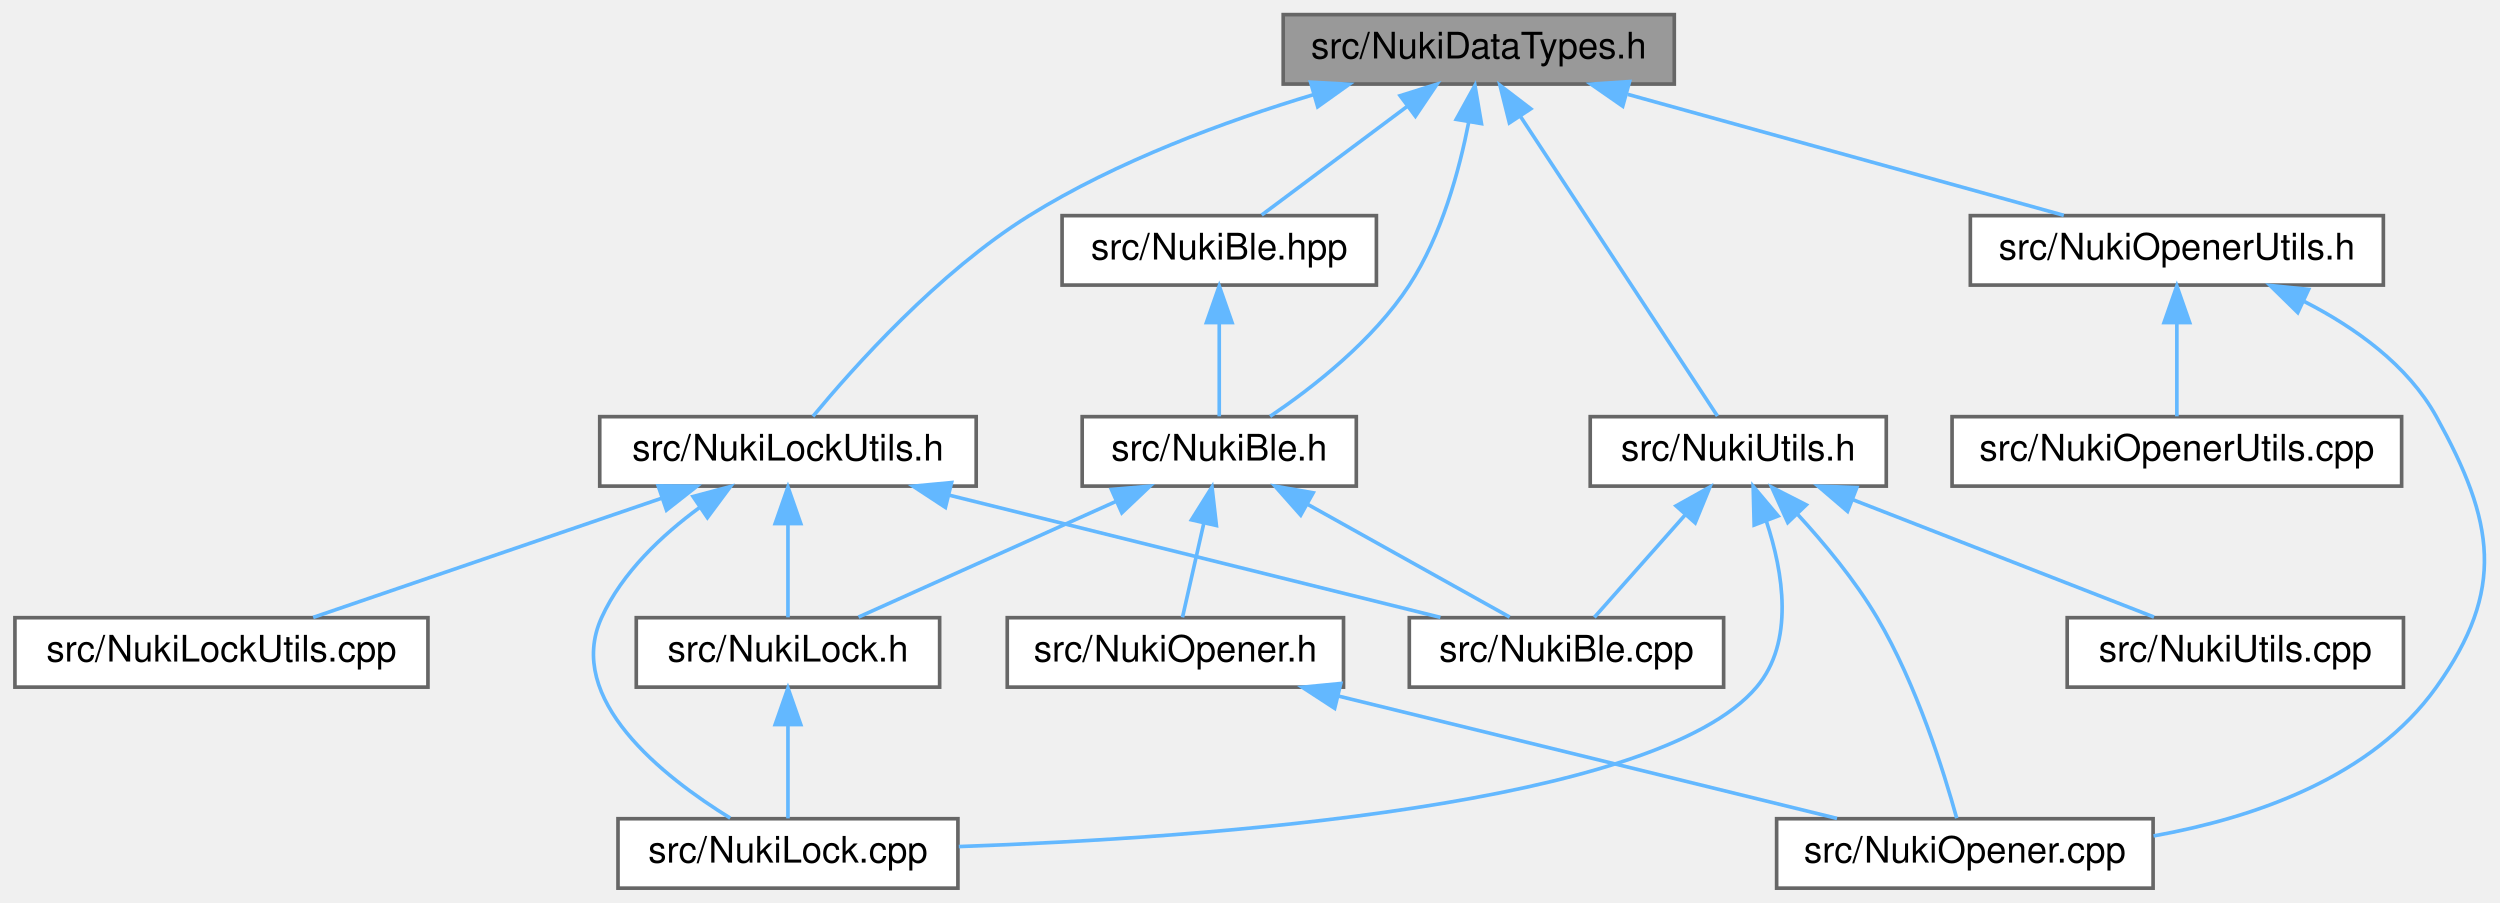
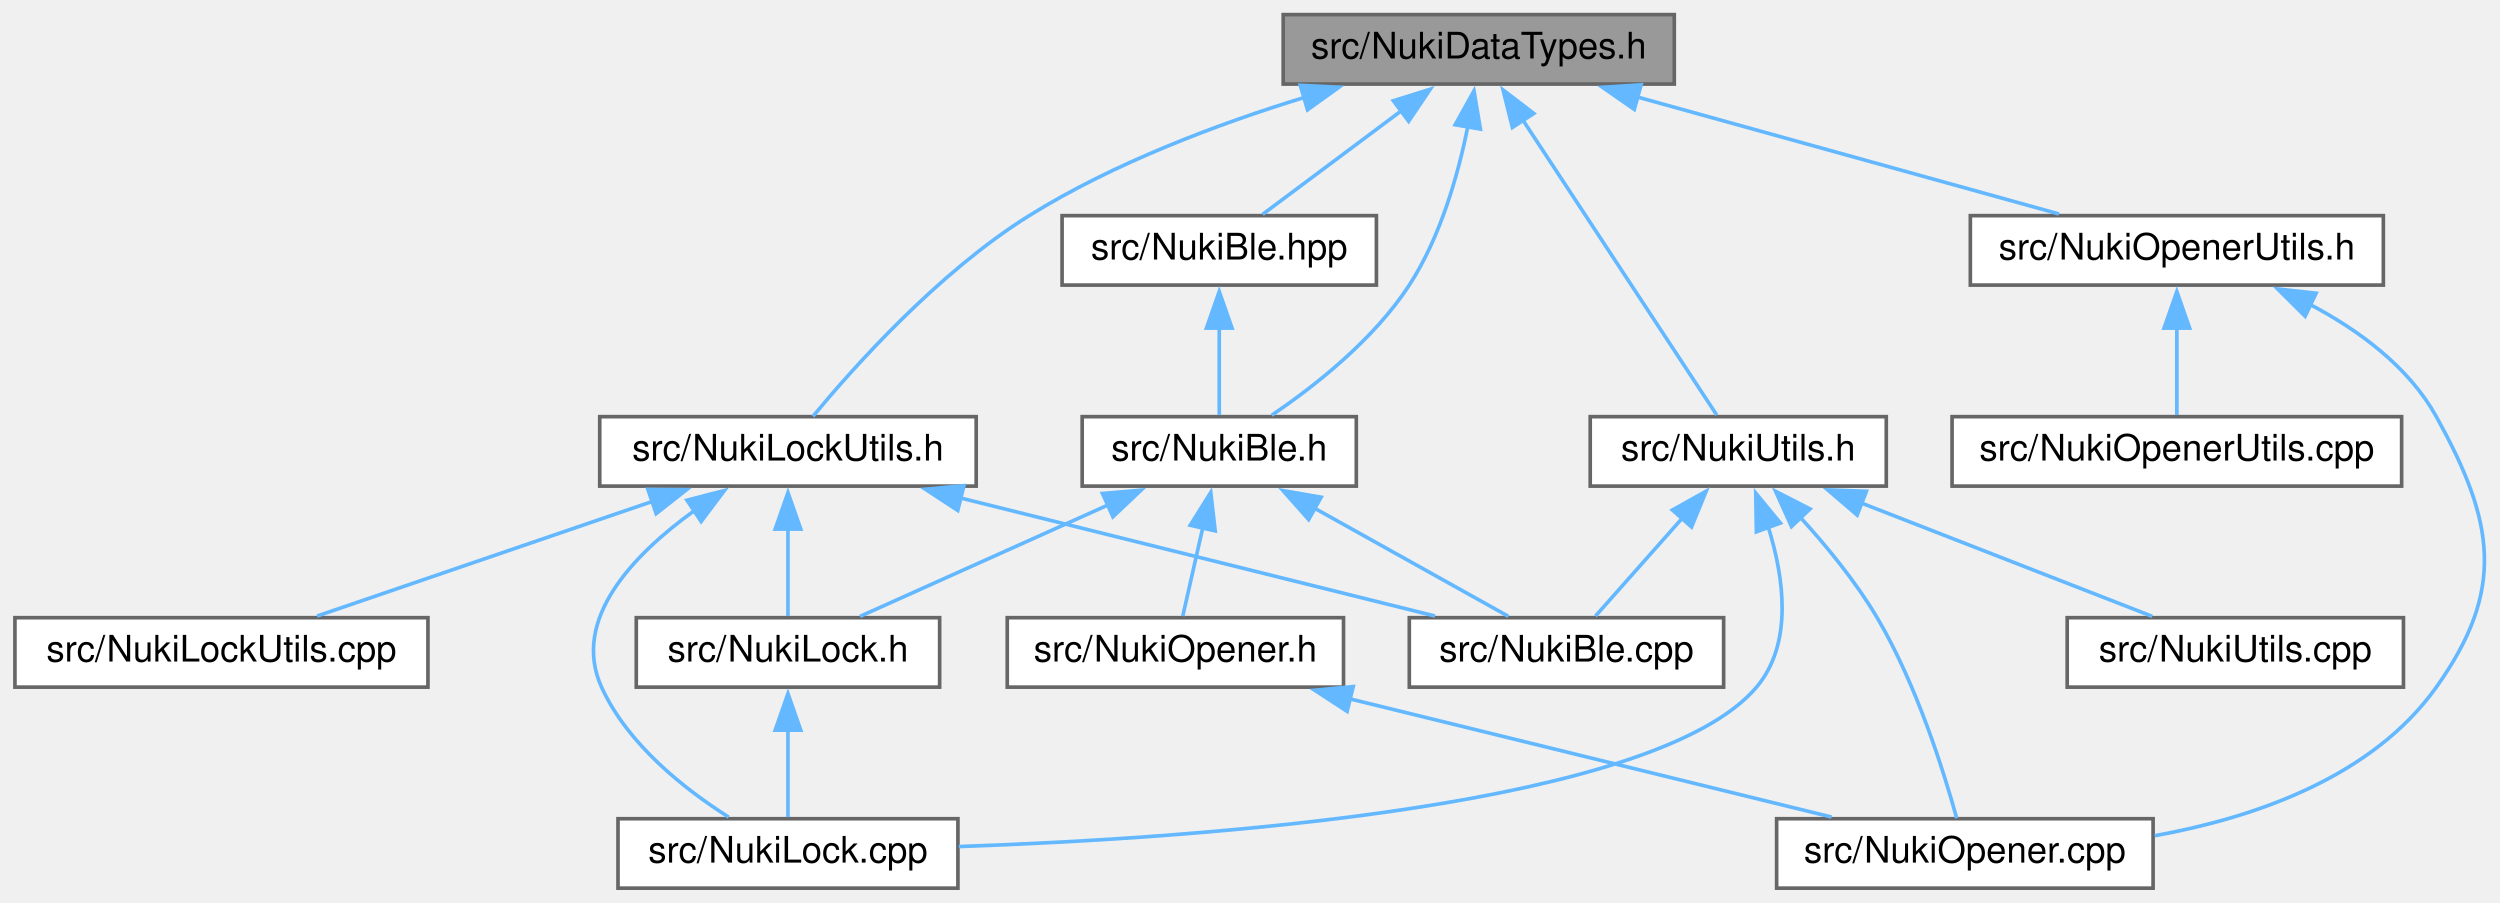
<svg xmlns="http://www.w3.org/2000/svg" xmlns:xlink="http://www.w3.org/1999/xlink" width="684pt" height="247pt" viewBox="0.00 0.00 683.83 247.00">
  <g id="graph0" class="graph" transform="scale(1 1) rotate(0) translate(4 243)">
    <g id="node1" class="node">
      <g id="a_node1">
        <a xlink:title=" ">
          <polygon fill="#999999" stroke="#666666" points="454,-239 347,-239 347,-220 454,-220 454,-239" />
          <text text-anchor="middle" x="400.5" y="-227" font-family="Helvetica,sans-Serif" font-size="10.00">src/NukiDataTypes.h</text>
        </a>
      </g>
    </g>
    <g id="node2" class="node">
      <g id="a_node2">
        <a xlink:href="_nuki_ble_8h.html" target="_top" xlink:title=" ">
          <polygon fill="white" stroke="#666666" points="367,-129 292,-129 292,-110 367,-110 367,-129" />
          <text text-anchor="middle" x="329.5" y="-117" font-family="Helvetica,sans-Serif" font-size="10.00">src/NukiBle.h</text>
        </a>
      </g>
    </g>
    <g id="edge1" class="edge">
-       <path fill="none" stroke="#63b8ff" d="M397.78,-209.7C395.19,-196.39 390.33,-178.56 381.5,-165 371.65,-149.86 355.16,-137.01 343.4,-129.07" />
-       <polygon fill="#63b8ff" stroke="#63b8ff" points="394.34,-210.35 399.46,-219.62 401.24,-209.18 394.34,-210.35" />
+       <path fill="none" stroke="#63b8ff" d="M397.54,-208.49C394.89,-195.32 390.06,-178.16 381.5,-165 371.78,-150.06 355.6,-137.35 343.86,-129.39" />
+       <polygon fill="#63b8ff" stroke="#63b8ff" points="394.05,-208.87 399.2,-218.13 400.95,-207.68 394.05,-208.87" />
    </g>
    <g id="node8" class="node">
      <g id="a_node8">
        <a xlink:href="_nuki_ble_8hpp.html" target="_top" xlink:title=" ">
          <polygon fill="white" stroke="#666666" points="372.5,-184 286.5,-184 286.5,-165 372.5,-165 372.5,-184" />
          <text text-anchor="middle" x="329.5" y="-172" font-family="Helvetica,sans-Serif" font-size="10.00">src/NukiBle.hpp</text>
        </a>
      </g>
    </g>
    <g id="edge7" class="edge">
-       <path fill="none" stroke="#63b8ff" d="M380.91,-213.88C368.13,-204.34 351.89,-192.21 341.11,-184.17" />
-       <polygon fill="#63b8ff" stroke="#63b8ff" points="378.99,-216.81 389.09,-219.98 383.17,-211.2 378.99,-216.81" />
+       <path fill="none" stroke="#63b8ff" d="M379.25,-212.64C366.86,-203.39 351.68,-192.05 341.37,-184.36" />
+       <polygon fill="#63b8ff" stroke="#63b8ff" points="377.14,-215.43 387.24,-218.6 381.32,-209.82 377.14,-215.43" />
    </g>
    <g id="node9" class="node">
      <g id="a_node9">
        <a xlink:href="_nuki_lock_utils_8h.html" target="_top" xlink:title=" ">
          <polygon fill="white" stroke="#666666" points="263,-129 160,-129 160,-110 263,-110 263,-129" />
          <text text-anchor="middle" x="211.5" y="-117" font-family="Helvetica,sans-Serif" font-size="10.00">src/NukiLockUtils.h</text>
        </a>
      </g>
    </g>
    <g id="edge9" class="edge">
-       <path fill="none" stroke="#63b8ff" d="M355.4,-217.14C331.19,-209.85 301.48,-198.92 277.5,-184 252.66,-168.54 229.43,-142.5 218.33,-129.08" />
-       <polygon fill="#63b8ff" stroke="#63b8ff" points="354.49,-220.52 365.07,-219.95 356.44,-213.79 354.49,-220.52" />
+       <path fill="none" stroke="#63b8ff" d="M352.83,-216.36C329.11,-209.07 300.64,-198.4 277.5,-184 252.66,-168.54 229.43,-142.5 218.33,-129.08" />
+       <polygon fill="#63b8ff" stroke="#63b8ff" points="351.67,-219.66 362.25,-219.13 353.65,-212.95 351.67,-219.66" />
    </g>
    <g id="node11" class="node">
      <g id="a_node11">
        <a xlink:href="_nuki_opener_utils_8h.html" target="_top" xlink:title=" ">
          <polygon fill="white" stroke="#666666" points="648,-184 535,-184 535,-165 648,-165 648,-184" />
          <text text-anchor="middle" x="591.5" y="-172" font-family="Helvetica,sans-Serif" font-size="10.00">src/NukiOpenerUtils.h</text>
        </a>
      </g>
    </g>
    <g id="edge14" class="edge">
-       <path fill="none" stroke="#63b8ff" d="M441.28,-217.18C477,-207.27 528.13,-193.08 560.57,-184.08" />
-       <polygon fill="#63b8ff" stroke="#63b8ff" points="439.89,-213.94 431.19,-219.98 441.76,-220.68 439.89,-213.94" />
+       <path fill="none" stroke="#63b8ff" d="M443.78,-216.49C478.86,-206.76 527.53,-193.25 559.26,-184.45" />
+       <polygon fill="#63b8ff" stroke="#63b8ff" points="443.06,-213.06 434.36,-219.1 444.93,-219.8 443.06,-213.06" />
    </g>
    <g id="node13" class="node">
      <g id="a_node13">
        <a xlink:href="_nuki_utils_8h.html" target="_top" xlink:title=" ">
          <polygon fill="white" stroke="#666666" points="512,-129 431,-129 431,-110 512,-110 512,-129" />
          <text text-anchor="middle" x="471.5" y="-117" font-family="Helvetica,sans-Serif" font-size="10.00">src/NukiUtils.h</text>
        </a>
      </g>
    </g>
    <g id="edge17" class="edge">
-       <path fill="none" stroke="#63b8ff" d="M411.96,-211.07C427.36,-187.64 454.15,-146.89 465.81,-129.16" />
-       <polygon fill="#63b8ff" stroke="#63b8ff" points="408.88,-209.38 406.31,-219.66 414.73,-213.23 408.88,-209.38" />
+       <path fill="none" stroke="#63b8ff" d="M412.55,-210.18C427.94,-186.76 454,-147.12 465.61,-129.46" />
+       <polygon fill="#63b8ff" stroke="#63b8ff" points="409.71,-208.12 407.14,-218.4 415.56,-211.96 409.71,-208.12" />
    </g>
    <g id="node3" class="node">
      <g id="a_node3">
        <a xlink:href="_nuki_ble_8cpp.html" target="_top" xlink:title=" ">
          <polygon fill="white" stroke="#666666" points="467.5,-74 381.5,-74 381.5,-55 467.5,-55 467.5,-74" />
          <text text-anchor="middle" x="424.5" y="-62" font-family="Helvetica,sans-Serif" font-size="10.00">src/NukiBle.cpp</text>
        </a>
      </g>
    </g>
    <g id="edge2" class="edge">
-       <path fill="none" stroke="#63b8ff" d="M353.76,-104.97C371.13,-95.28 393.99,-82.52 408.96,-74.17" />
-       <polygon fill="#63b8ff" stroke="#63b8ff" points="351.79,-102.06 344.76,-109.98 355.2,-108.17 351.79,-102.06" />
+       <path fill="none" stroke="#63b8ff" d="M355.49,-104C372.49,-94.52 394.15,-82.43 408.62,-74.36" />
+       <polygon fill="#63b8ff" stroke="#63b8ff" points="353.96,-100.84 346.94,-108.77 357.38,-106.96 353.96,-100.84" />
    </g>
    <g id="node4" class="node">
      <g id="a_node4">
        <a xlink:href="_nuki_lock_8h.html" target="_top" xlink:title=" ">
          <polygon fill="white" stroke="#666666" points="253,-74 170,-74 170,-55 253,-55 253,-74" />
          <text text-anchor="middle" x="211.5" y="-62" font-family="Helvetica,sans-Serif" font-size="10.00">src/NukiLock.h</text>
        </a>
      </g>
    </g>
    <g id="edge3" class="edge">
-       <path fill="none" stroke="#63b8ff" d="M301.15,-105.77C279.38,-95.99 249.91,-82.75 230.8,-74.17" />
-       <polygon fill="#63b8ff" stroke="#63b8ff" points="299.99,-109.08 310.54,-109.98 302.85,-102.69 299.99,-109.08" />
+       <path fill="none" stroke="#63b8ff" d="M298.99,-104.8C277.63,-95.2 249.71,-82.66 231.22,-74.36" />
+       <polygon fill="#63b8ff" stroke="#63b8ff" points="297.55,-107.98 308.1,-108.89 300.41,-101.6 297.55,-107.98" />
    </g>
    <g id="node6" class="node">
      <g id="a_node6">
        <a xlink:href="_nuki_opener_8h.html" target="_top" xlink:title=" ">
          <polygon fill="white" stroke="#666666" points="363.5,-74 271.5,-74 271.5,-55 363.5,-55 363.5,-74" />
          <text text-anchor="middle" x="317.5" y="-62" font-family="Helvetica,sans-Serif" font-size="10.00">src/NukiOpener.h</text>
        </a>
      </g>
    </g>
    <g id="edge5" class="edge">
-       <path fill="none" stroke="#63b8ff" d="M325.3,-99.95C323.31,-91.15 321.02,-81.06 319.44,-74.09" />
-       <polygon fill="#63b8ff" stroke="#63b8ff" points="321.9,-100.77 327.52,-109.75 328.72,-99.22 321.9,-100.77" />
+       <path fill="none" stroke="#63b8ff" d="M325,-98.64C323.12,-90.31 321.02,-81.05 319.52,-74.44" />
+       <polygon fill="#63b8ff" stroke="#63b8ff" points="321.56,-99.29 327.18,-108.27 328.39,-97.75 321.56,-99.29" />
    </g>
    <g id="node5" class="node">
      <g id="a_node5">
        <a xlink:href="_nuki_lock_8cpp.html" target="_top" xlink:title=" ">
          <polygon fill="white" stroke="#666666" points="258,-19 165,-19 165,0 258,0 258,-19" />
          <text text-anchor="middle" x="211.5" y="-7" font-family="Helvetica,sans-Serif" font-size="10.00">src/NukiLock.cpp</text>
        </a>
      </g>
    </g>
    <g id="edge4" class="edge">
-       <path fill="none" stroke="#63b8ff" d="M211.5,-44.66C211.5,-35.93 211.5,-25.99 211.5,-19.09" />
-       <polygon fill="#63b8ff" stroke="#63b8ff" points="208,-44.75 211.5,-54.75 215,-44.75 208,-44.75" />
+       <path fill="none" stroke="#63b8ff" d="M211.5,-43.35C211.5,-35.1 211.5,-25.97 211.5,-19.44" />
+       <polygon fill="#63b8ff" stroke="#63b8ff" points="208,-43.23 211.5,-53.23 215,-43.23 208,-43.23" />
    </g>
    <g id="node7" class="node">
      <g id="a_node7">
        <a xlink:href="_nuki_opener_8cpp.html" target="_top" xlink:title=" ">
          <polygon fill="white" stroke="#666666" points="585,-19 482,-19 482,0 585,0 585,-19" />
          <text text-anchor="middle" x="533.5" y="-7" font-family="Helvetica,sans-Serif" font-size="10.00">src/NukiOpener.cpp</text>
        </a>
      </g>
    </g>
    <g id="edge6" class="edge">
-       <path fill="none" stroke="#63b8ff" d="M362.07,-52.56C402.52,-42.64 461.37,-28.2 498.52,-19.08" />
-       <polygon fill="#63b8ff" stroke="#63b8ff" points="361.08,-49.2 352.2,-54.98 362.75,-56 361.08,-49.2" />
+       <path fill="none" stroke="#63b8ff" d="M365.16,-51.81C404.92,-42.05 460.77,-28.35 497.04,-19.45" />
+       <polygon fill="#63b8ff" stroke="#63b8ff" points="364.49,-48.37 355.61,-54.15 366.16,-55.16 364.49,-48.37" />
    </g>
    <g id="edge8" class="edge">
-       <path fill="none" stroke="#63b8ff" d="M329.5,-154.66C329.5,-145.93 329.5,-135.99 329.5,-129.09" />
-       <polygon fill="#63b8ff" stroke="#63b8ff" points="326,-154.75 329.5,-164.75 333,-154.75 326,-154.75" />
+       <path fill="none" stroke="#63b8ff" d="M329.5,-153.35C329.5,-145.1 329.5,-135.97 329.5,-129.44" />
+       <polygon fill="#63b8ff" stroke="#63b8ff" points="326,-153.23 329.5,-163.23 333,-153.23 326,-153.23" />
    </g>
    <g id="edge10" class="edge">
-       <path fill="none" stroke="#63b8ff" d="M255.45,-107.56C295.34,-97.64 353.37,-83.2 390.01,-74.08" />
-       <polygon fill="#63b8ff" stroke="#63b8ff" points="254.58,-104.17 245.72,-109.98 256.27,-110.97 254.58,-104.17" />
+       <path fill="none" stroke="#63b8ff" d="M258.75,-106.74C297.95,-96.99 352.85,-83.33 388.55,-74.45" />
+       <polygon fill="#63b8ff" stroke="#63b8ff" points="257.96,-103.33 249.1,-109.14 259.65,-110.13 257.96,-103.33" />
    </g>
    <g id="edge12" class="edge">
-       <path fill="none" stroke="#63b8ff" d="M211.5,-99.66C211.5,-90.93 211.5,-80.99 211.5,-74.09" />
-       <polygon fill="#63b8ff" stroke="#63b8ff" points="208,-99.75 211.5,-109.75 215,-99.75 208,-99.75" />
+       <path fill="none" stroke="#63b8ff" d="M211.5,-98.35C211.5,-90.1 211.5,-80.97 211.5,-74.44" />
+       <polygon fill="#63b8ff" stroke="#63b8ff" points="208,-98.23 211.5,-108.23 215,-98.23 208,-98.23" />
    </g>
    <g id="edge11" class="edge">
-       <path fill="none" stroke="#63b8ff" d="M187.39,-104.19C177.07,-96.64 166.12,-86.37 160.5,-74 150.38,-51.73 177.23,-30.56 195.7,-19.17" />
-       <polygon fill="#63b8ff" stroke="#63b8ff" points="185.53,-107.16 195.77,-109.88 189.46,-101.37 185.53,-107.16" />
+       <path fill="none" stroke="#63b8ff" d="M185.84,-103.26C169.21,-91.26 152.09,-73.51 160.5,-55 167.6,-39.38 183.19,-27.1 195.28,-19.44" />
+       <polygon fill="#63b8ff" stroke="#63b8ff" points="183.86,-106.15 194.12,-108.79 187.75,-100.32 183.86,-106.15" />
    </g>
    <g id="node10" class="node">
      <g id="a_node10">
        <a xlink:href="_nuki_lock_utils_8cpp.html" target="_top" xlink:title=" ">
          <polygon fill="white" stroke="#666666" points="113,-74 0,-74 0,-55 113,-55 113,-74" />
          <text text-anchor="middle" x="56.5" y="-62" font-family="Helvetica,sans-Serif" font-size="10.00">src/NukiLockUtils.cpp</text>
        </a>
      </g>
    </g>
    <g id="edge13" class="edge">
-       <path fill="none" stroke="#63b8ff" d="M176.9,-106.67C148,-96.79 107.47,-82.93 81.6,-74.08" />
-       <polygon fill="#63b8ff" stroke="#63b8ff" points="176,-110.06 186.6,-109.98 178.27,-103.44 176,-110.06" />
+       <path fill="none" stroke="#63b8ff" d="M174.52,-105.85C146.2,-96.17 107.86,-83.06 82.66,-74.45" />
+       <polygon fill="#63b8ff" stroke="#63b8ff" points="173.18,-109.1 183.77,-109.02 175.44,-102.47 173.18,-109.1" />
    </g>
    <g id="edge15" class="edge">
-       <path fill="none" stroke="#63b8ff" d="M626.39,-160.5C640.21,-153.43 654.66,-143.17 662.5,-129 678.43,-100.22 681.59,-81.78 662.5,-55 644.97,-30.4 612.9,-19.27 585.12,-14.29" />
-       <polygon fill="#63b8ff" stroke="#63b8ff" points="624.58,-157.48 617.01,-164.9 627.55,-163.82 624.58,-157.48" />
+       <path fill="none" stroke="#63b8ff" d="M627.78,-159.78C641.18,-152.74 654.92,-142.69 662.5,-129 678.43,-100.22 681.59,-81.78 662.5,-55 645.04,-30.5 613.15,-19.36 585.45,-14.35" />
+       <polygon fill="#63b8ff" stroke="#63b8ff" points="626.6,-156.47 619.08,-163.94 629.61,-162.78 626.6,-156.47" />
    </g>
    <g id="node12" class="node">
      <g id="a_node12">
        <a xlink:href="_nuki_opener_utils_8cpp.html" target="_top" xlink:title=" ">
          <polygon fill="white" stroke="#666666" points="653,-129 530,-129 530,-110 653,-110 653,-129" />
          <text text-anchor="middle" x="591.5" y="-117" font-family="Helvetica,sans-Serif" font-size="10.00">src/NukiOpenerUtils.cpp</text>
        </a>
      </g>
    </g>
    <g id="edge16" class="edge">
-       <path fill="none" stroke="#63b8ff" d="M591.5,-154.66C591.5,-145.93 591.5,-135.99 591.5,-129.09" />
-       <polygon fill="#63b8ff" stroke="#63b8ff" points="588,-154.75 591.5,-164.75 595,-154.75 588,-154.75" />
+       <path fill="none" stroke="#63b8ff" d="M591.5,-153.35C591.5,-145.1 591.5,-135.97 591.5,-129.44" />
+       <polygon fill="#63b8ff" stroke="#63b8ff" points="588,-153.23 591.5,-163.23 595,-153.23 588,-153.23" />
    </g>
    <g id="edge18" class="edge">
-       <path fill="none" stroke="#63b8ff" d="M457.08,-102.24C448.84,-92.95 438.85,-81.68 432.12,-74.09" />
-       <polygon fill="#63b8ff" stroke="#63b8ff" points="454.49,-104.59 463.74,-109.75 459.72,-99.94 454.49,-104.59" />
+       <path fill="none" stroke="#63b8ff" d="M456.17,-101.22C448.25,-92.28 438.9,-81.74 432.43,-74.44" />
+       <polygon fill="#63b8ff" stroke="#63b8ff" points="453.48,-103.46 462.73,-108.62 458.72,-98.81 453.48,-103.46" />
    </g>
    <g id="edge19" class="edge">
-       <path fill="none" stroke="#63b8ff" d="M479.19,-100.41C483.81,-86.41 486.97,-67.38 476.5,-55 449.08,-22.59 326.71,-13.77 258.25,-11.38" />
-       <polygon fill="#63b8ff" stroke="#63b8ff" points="475.85,-99.35 475.58,-109.94 482.4,-101.83 475.85,-99.35" />
+       <path fill="none" stroke="#63b8ff" d="M479.74,-98.71C484.04,-84.9 486.55,-66.88 476.5,-55 449.08,-22.59 326.71,-13.77 258.25,-11.38" />
+       <polygon fill="#63b8ff" stroke="#63b8ff" points="476.46,-97.49 476.29,-108.08 483.03,-99.9 476.46,-97.49" />
    </g>
    <g id="edge20" class="edge">
-       <path fill="none" stroke="#63b8ff" d="M487.59,-102.44C494.99,-94.41 503.45,-84.23 509.5,-74 520.3,-55.74 527.78,-31.76 531.27,-19.14" />
-       <polygon fill="#63b8ff" stroke="#63b8ff" points="485.05,-100.03 480.67,-109.68 490.11,-104.87 485.05,-100.03" />
+       <path fill="none" stroke="#63b8ff" d="M488.52,-101.42C495.69,-93.56 503.7,-83.8 509.5,-74 520.3,-55.74 527.78,-31.76 531.27,-19.14" />
+       <polygon fill="#63b8ff" stroke="#63b8ff" points="486.07,-98.92 481.72,-108.58 491.14,-103.75 486.07,-98.92" />
    </g>
    <g id="node14" class="node">
      <g id="a_node14">
        <a xlink:href="_nuki_utils_8cpp.html" target="_top" xlink:title=" ">
          <polygon fill="white" stroke="#666666" points="653.5,-74 561.5,-74 561.5,-55 653.5,-55 653.5,-74" />
          <text text-anchor="middle" x="607.5" y="-62" font-family="Helvetica,sans-Serif" font-size="10.00">src/NukiUtils.cpp</text>
        </a>
      </g>
    </g>
    <g id="edge21" class="edge">
-       <path fill="none" stroke="#63b8ff" d="M502.83,-106.29C528.04,-96.47 562.83,-82.91 585.25,-74.17" />
-       <polygon fill="#63b8ff" stroke="#63b8ff" points="501.4,-103.09 493.35,-109.98 503.94,-109.61 501.4,-103.09" />
+       <path fill="none" stroke="#63b8ff" d="M504.98,-105.45C529.8,-95.78 562.97,-82.85 584.77,-74.36" />
+       <polygon fill="#63b8ff" stroke="#63b8ff" points="504.03,-102.07 495.98,-108.96 506.57,-108.59 504.03,-102.07" />
    </g>
  </g>
</svg>
